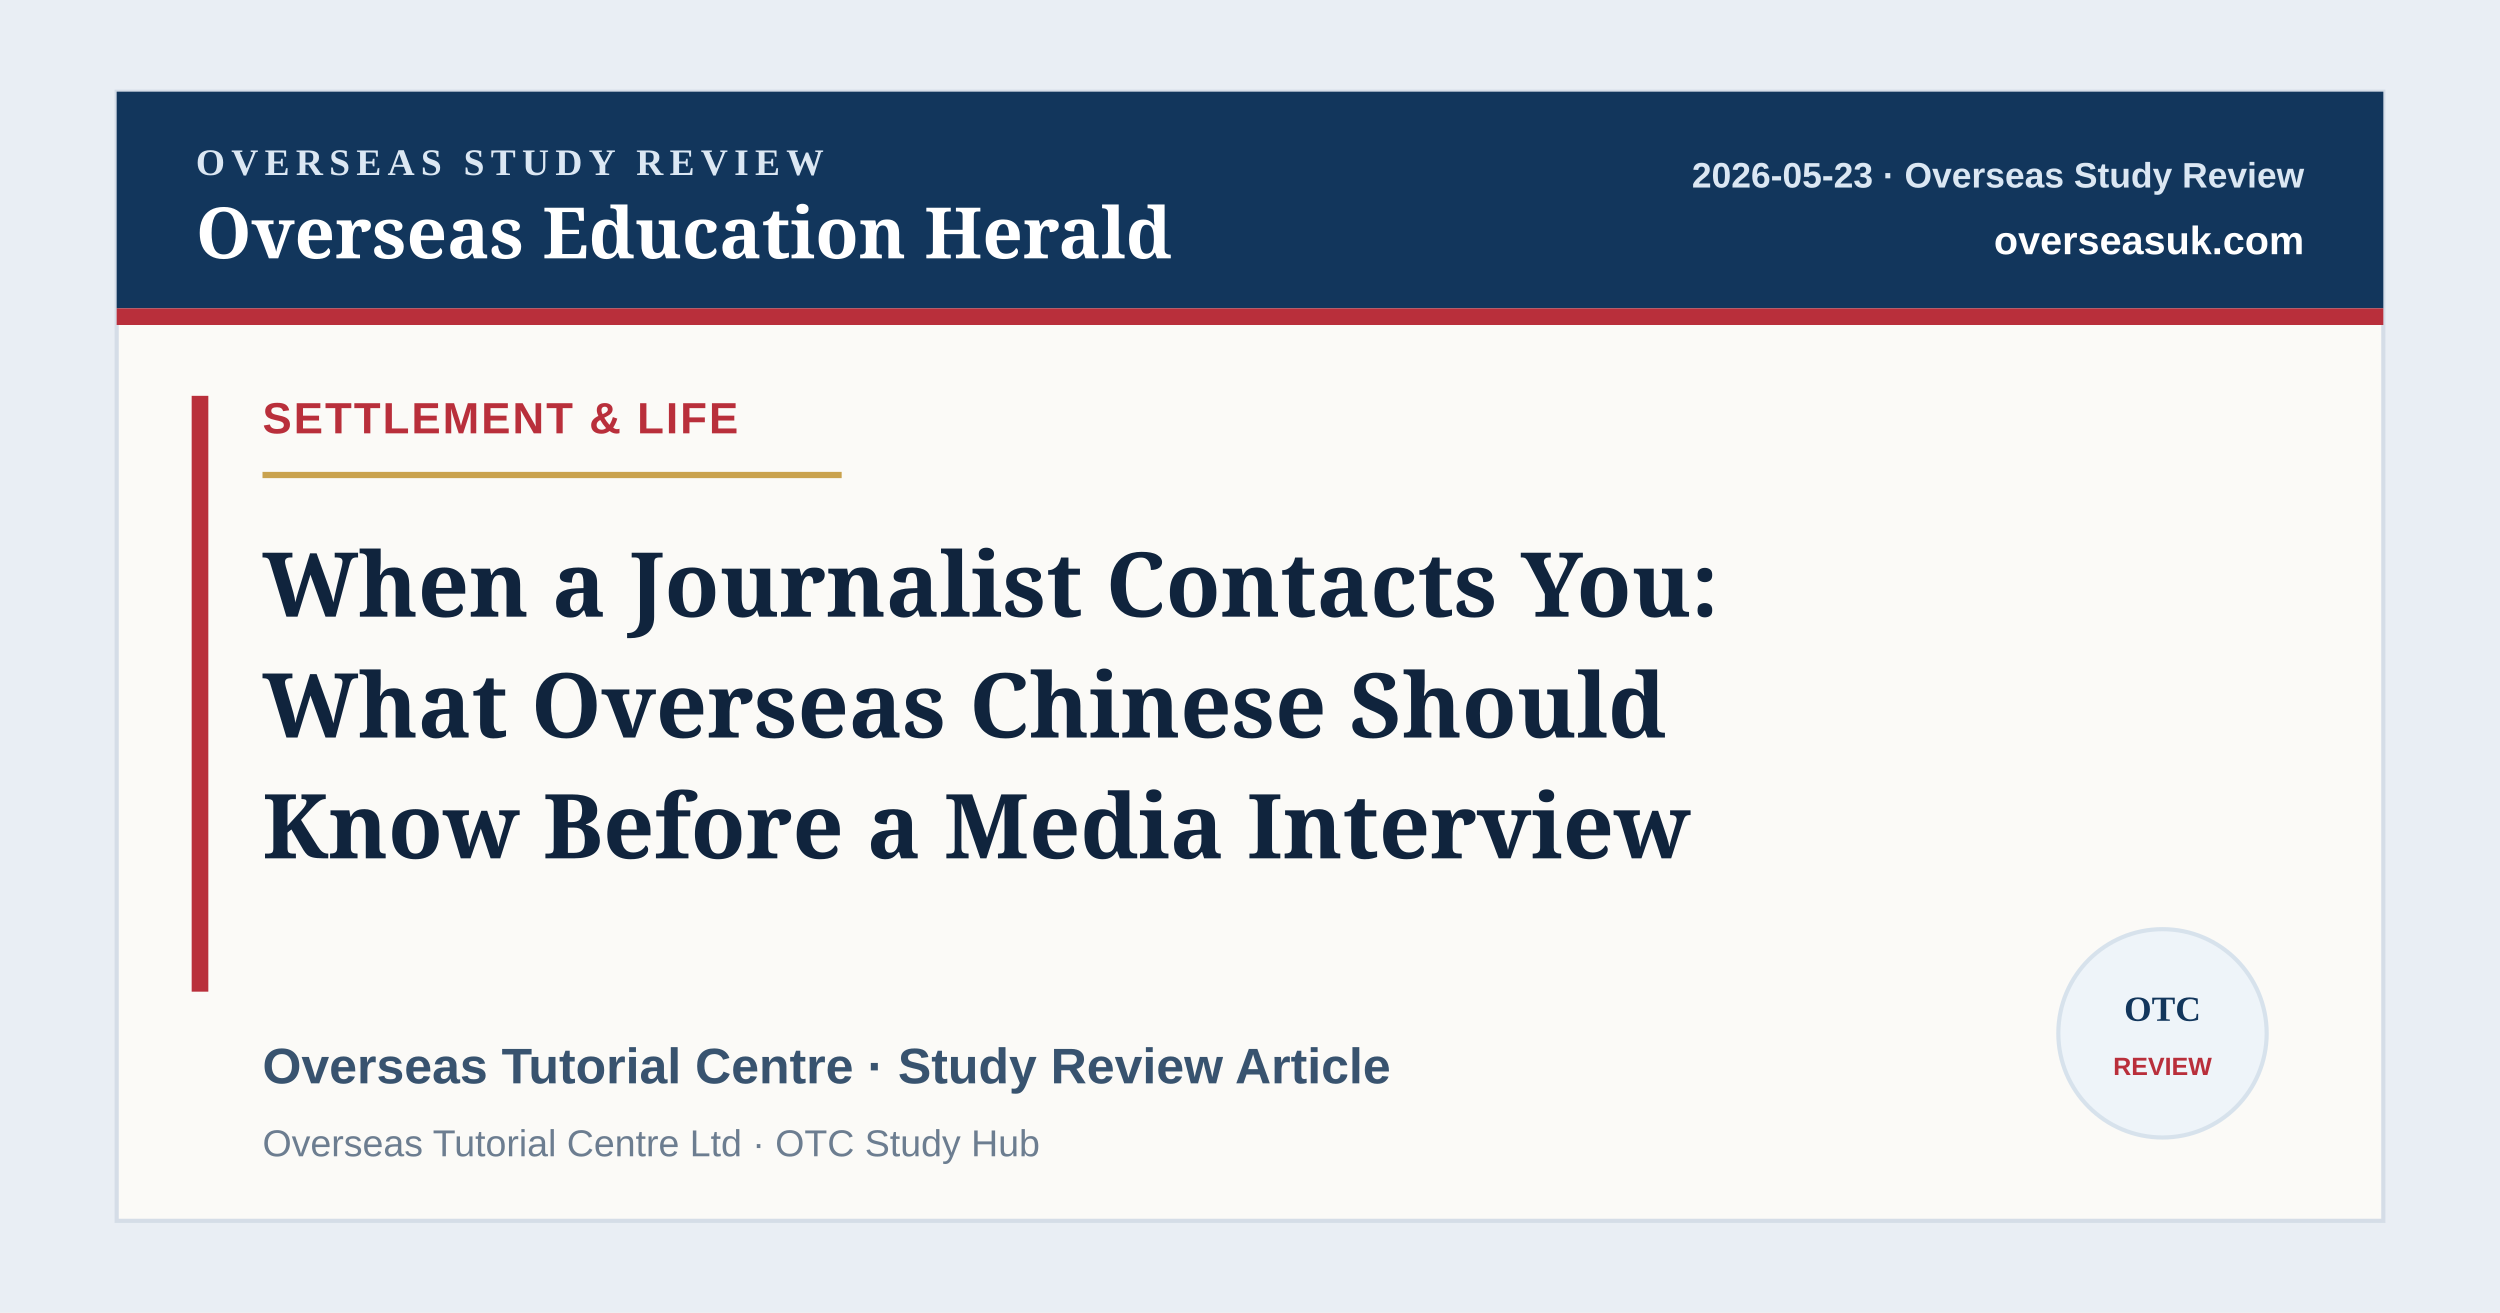
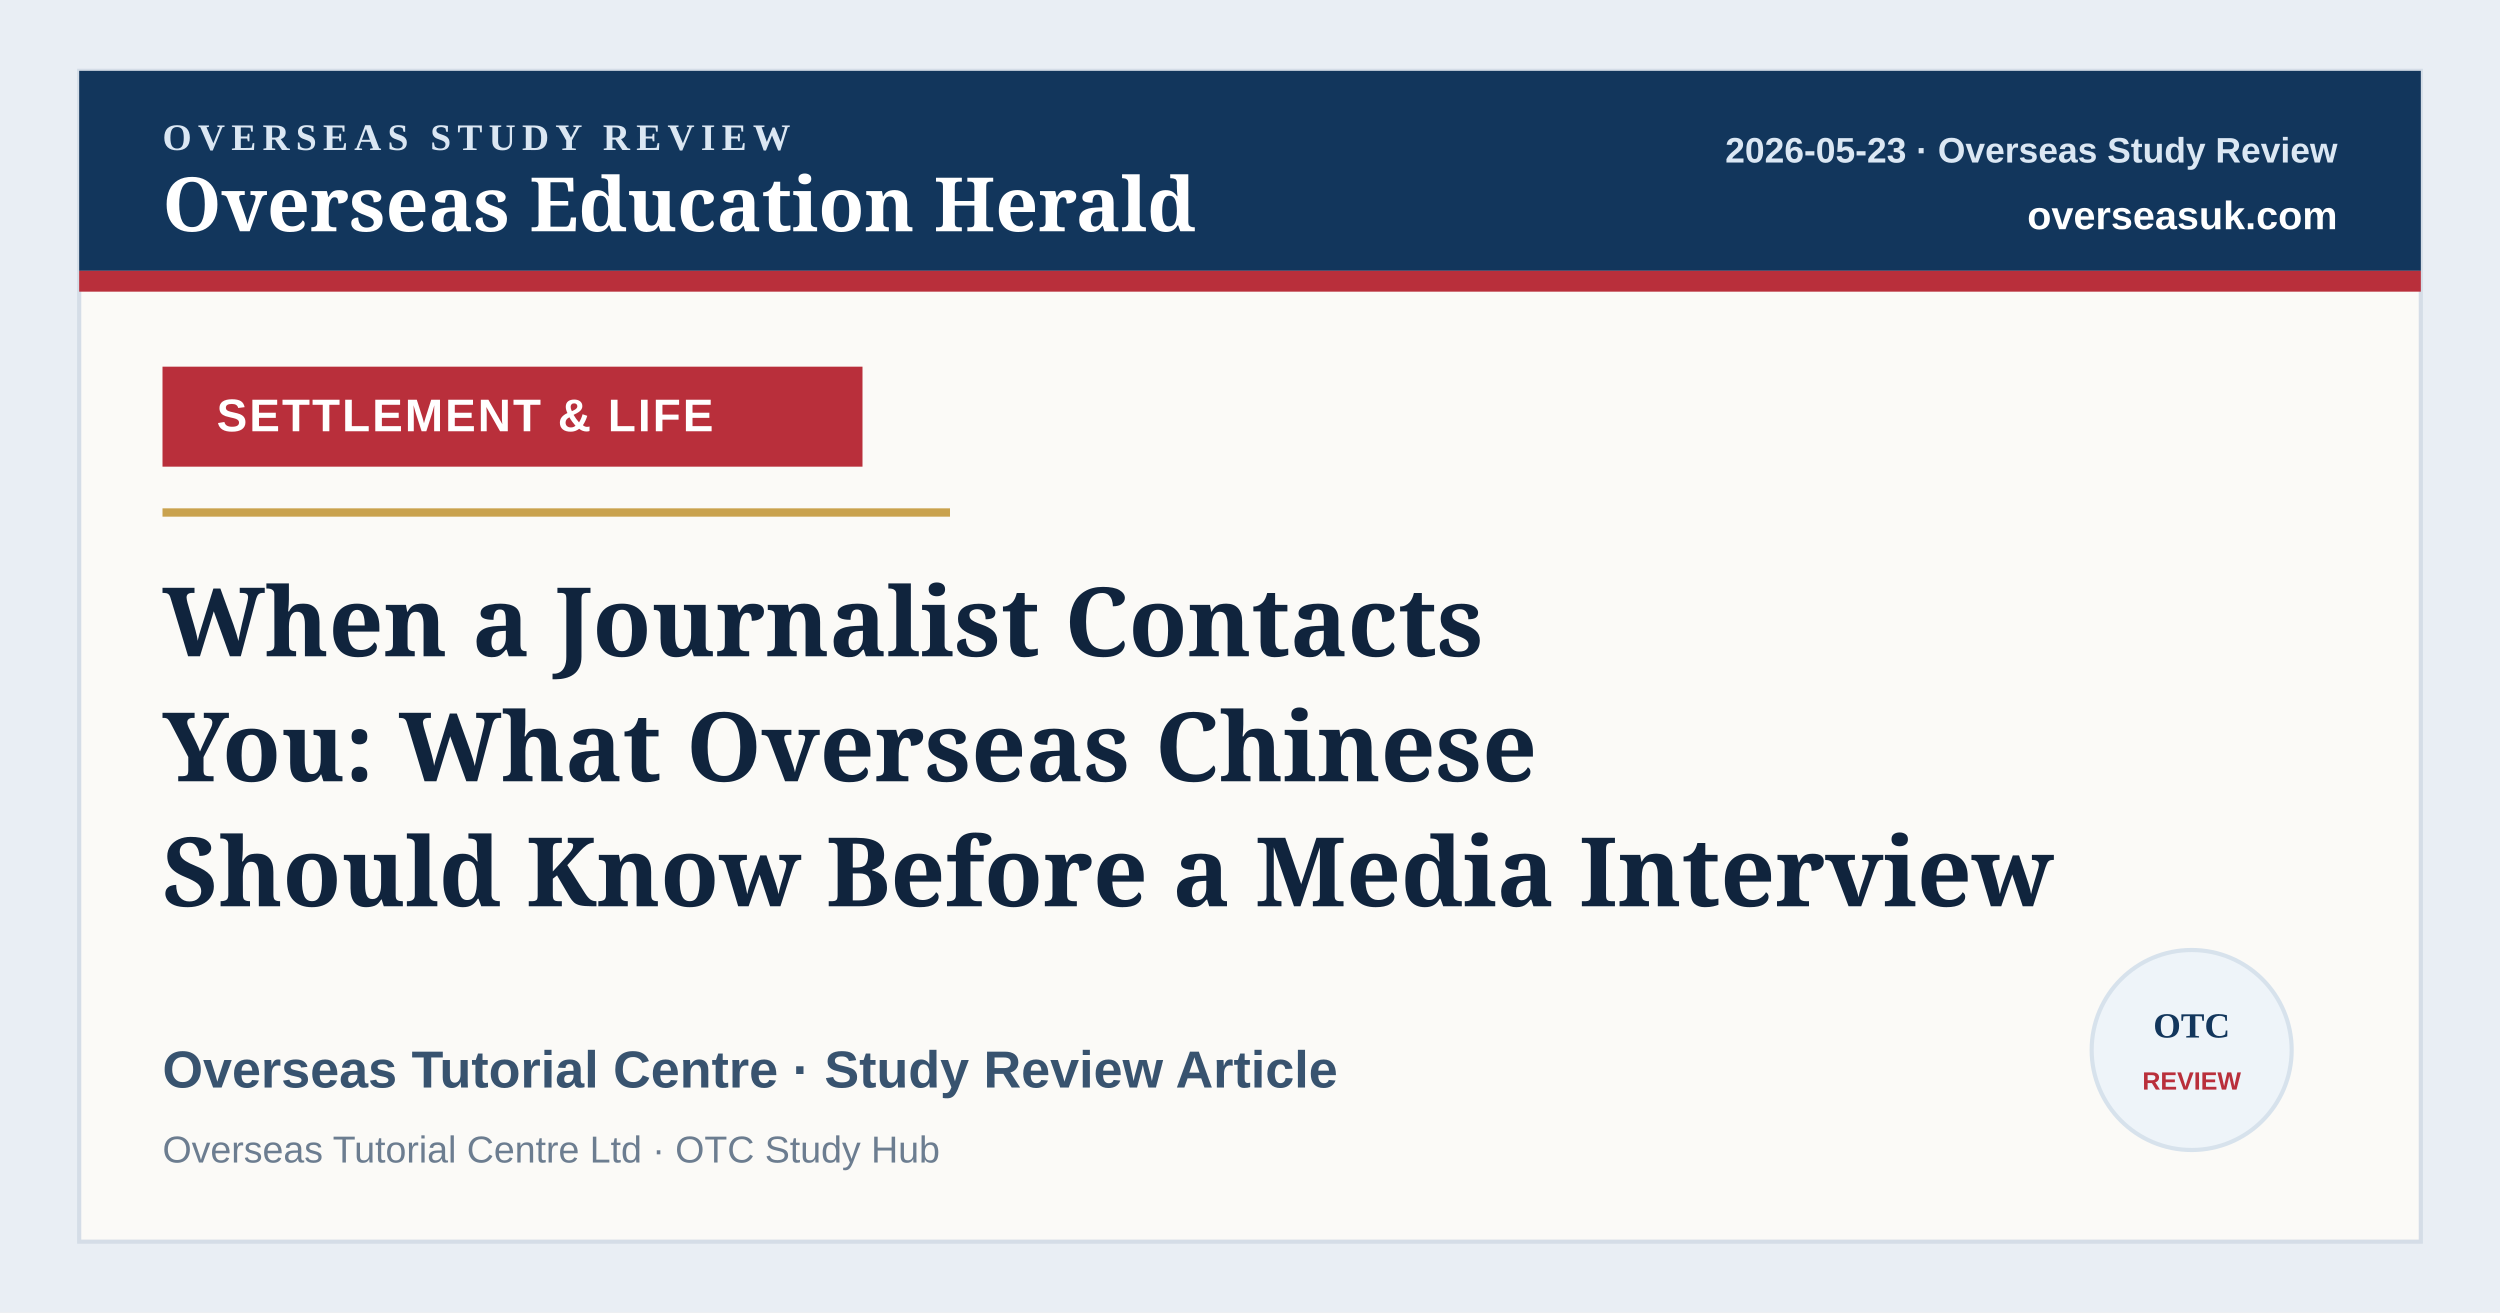
<svg xmlns="http://www.w3.org/2000/svg" width="1200" height="630" viewBox="0 0 1200 630">
  <rect width="1200" height="630" fill="#e9eef4" />
-   <rect x="56" y="44" width="1088" height="542" rx="0" fill="#fbfaf7" stroke="#d5dde7" stroke-width="2" />
-   <rect x="56" y="44" width="1088" height="104" fill="#12365c" />
-   <rect x="56" y="148" width="1088" height="8" fill="#b92f3b" />
-   <rect x="92" y="190" width="8" height="286" fill="#b92f3b" />
-   <text x="94" y="84" fill="#dbe7f3" font-family="Georgia, 'Times New Roman', serif" font-size="18" font-weight="700" letter-spacing="3">OVERSEAS STUDY REVIEW</text>
-   <text x="94" y="124" fill="#ffffff" font-family="'Noto Serif TC', 'Songti TC', Georgia, serif" font-size="34" font-weight="900">Overseas Education Herald</text>
-   <text x="1106" y="90" text-anchor="end" fill="#dbe7f3" font-family="'Noto Sans TC', Arial, sans-serif" font-size="17" font-weight="700">2026-05-23 · Overseas Study Review</text>
-   <text x="1106" y="122" text-anchor="end" fill="#ffffff" font-family="'Noto Sans TC', Arial, sans-serif" font-size="19" font-weight="800">overseasuk.com</text>
-   <text x="126" y="208" fill="#b92f3b" font-family="'Noto Sans TC', Arial, sans-serif" font-size="21" font-weight="900" letter-spacing="1">SETTLEMENT &amp; LIFE</text>
-   <line x1="126" y1="228" x2="404" y2="228" stroke="#c9a24e" stroke-width="3" />
-   <text x="126" y="296" fill="#10243d" font-family="'Noto Serif TC', 'Songti TC', Georgia, serif" font-size="43" font-weight="900">When a Journalist Contacts You:</text>
-   <text x="126" y="354" fill="#10243d" font-family="'Noto Serif TC', 'Songti TC', Georgia, serif" font-size="43" font-weight="900">What Overseas Chinese Should</text>
-   <text x="126" y="412" fill="#10243d" font-family="'Noto Serif TC', 'Songti TC', Georgia, serif" font-size="43" font-weight="900">Know Before a Media Interview</text>
-   <text x="126" y="520" fill="#38536f" font-family="'Noto Sans TC', Arial, sans-serif" font-size="24" font-weight="800">Overseas Tutorial Centre · Study Review Article</text>
-   <text x="126" y="555" fill="#6c7d90" font-family="'Noto Sans TC', Arial, sans-serif" font-size="18">Overseas Tutorial Centre Ltd · OTC Study Hub</text>
-   <circle cx="1038" cy="496" r="50" fill="#eef4f9" stroke="#d7e2ec" stroke-width="2" />
-   <text x="1038" y="490" text-anchor="middle" fill="#12365c" font-family="Georgia, 'Times New Roman', serif" font-size="17" font-weight="800">OTC</text>
-   <text x="1038" y="516" text-anchor="middle" fill="#b92f3b" font-family="'Noto Sans TC', Arial, sans-serif" font-size="12" font-weight="900">REVIEW</text>
+   <rect x="38" y="34" width="1124" height="562" fill="#fbfaf7" stroke="#d5dde7" stroke-width="2" />
+   <rect x="38" y="34" width="1124" height="96" fill="#12365c" />
+   <rect x="38" y="130" width="1124" height="10" fill="#b92f3b" />
+   <text x="78" y="72" fill="#dbe7f3" font-family="Georgia, 'Times New Roman', serif" font-size="18" font-weight="700" letter-spacing="3">OVERSEAS STUDY REVIEW</text>
+   <text x="78" y="111" fill="#ffffff" font-family="'Noto Serif TC', 'Songti TC', Georgia, serif" font-size="36" font-weight="900">Overseas Education Herald</text>
+   <text x="1122" y="78" text-anchor="end" fill="#dbe7f3" font-family="'Noto Sans TC', Arial, sans-serif" font-size="17" font-weight="700">2026-05-23 · Overseas Study Review</text>
+   <text x="1122" y="110" text-anchor="end" fill="#ffffff" font-family="'Noto Sans TC', Arial, sans-serif" font-size="19" font-weight="800">overseasuk.com</text>
+   <rect x="78" y="176" width="336" height="48" fill="#b92f3b" />
+   <text x="104" y="207" fill="#ffffff" font-family="'Noto Sans TC', Arial, sans-serif" font-size="22" font-weight="900" letter-spacing="1">SETTLEMENT &amp; LIFE</text>
+   <line x1="78" y1="246" x2="456" y2="246" stroke="#c9a24e" stroke-width="4" />
+   <text x="78" y="315" fill="#10243d" font-family="'Noto Serif TC', 'Songti TC', Georgia, serif" font-size="46" font-weight="900">When a Journalist Contacts</text>
+   <text x="78" y="375" fill="#10243d" font-family="'Noto Serif TC', 'Songti TC', Georgia, serif" font-size="46" font-weight="900">You: What Overseas Chinese</text>
+   <text x="78" y="435" fill="#10243d" font-family="'Noto Serif TC', 'Songti TC', Georgia, serif" font-size="46" font-weight="900">Should Know Before a Media Interview</text>
+   <text x="78" y="522" fill="#38536f" font-family="'Noto Sans TC', Arial, sans-serif" font-size="25" font-weight="900">Overseas Tutorial Centre · Study Review Article</text>
+   <text x="78" y="558" fill="#6c7d90" font-family="'Noto Sans TC', Arial, sans-serif" font-size="18">Overseas Tutorial Centre Ltd · OTC Study Hub</text>
+   <circle cx="1052" cy="504" r="48" fill="#eef4f9" stroke="#d7e2ec" stroke-width="2" />
+   <text x="1052" y="498" text-anchor="middle" fill="#12365c" font-family="Georgia, 'Times New Roman', serif" font-size="17" font-weight="800">OTC</text>
+   <text x="1052" y="523" text-anchor="middle" fill="#b92f3b" font-family="'Noto Sans TC', Arial, sans-serif" font-size="12" font-weight="900">REVIEW</text>
</svg>
